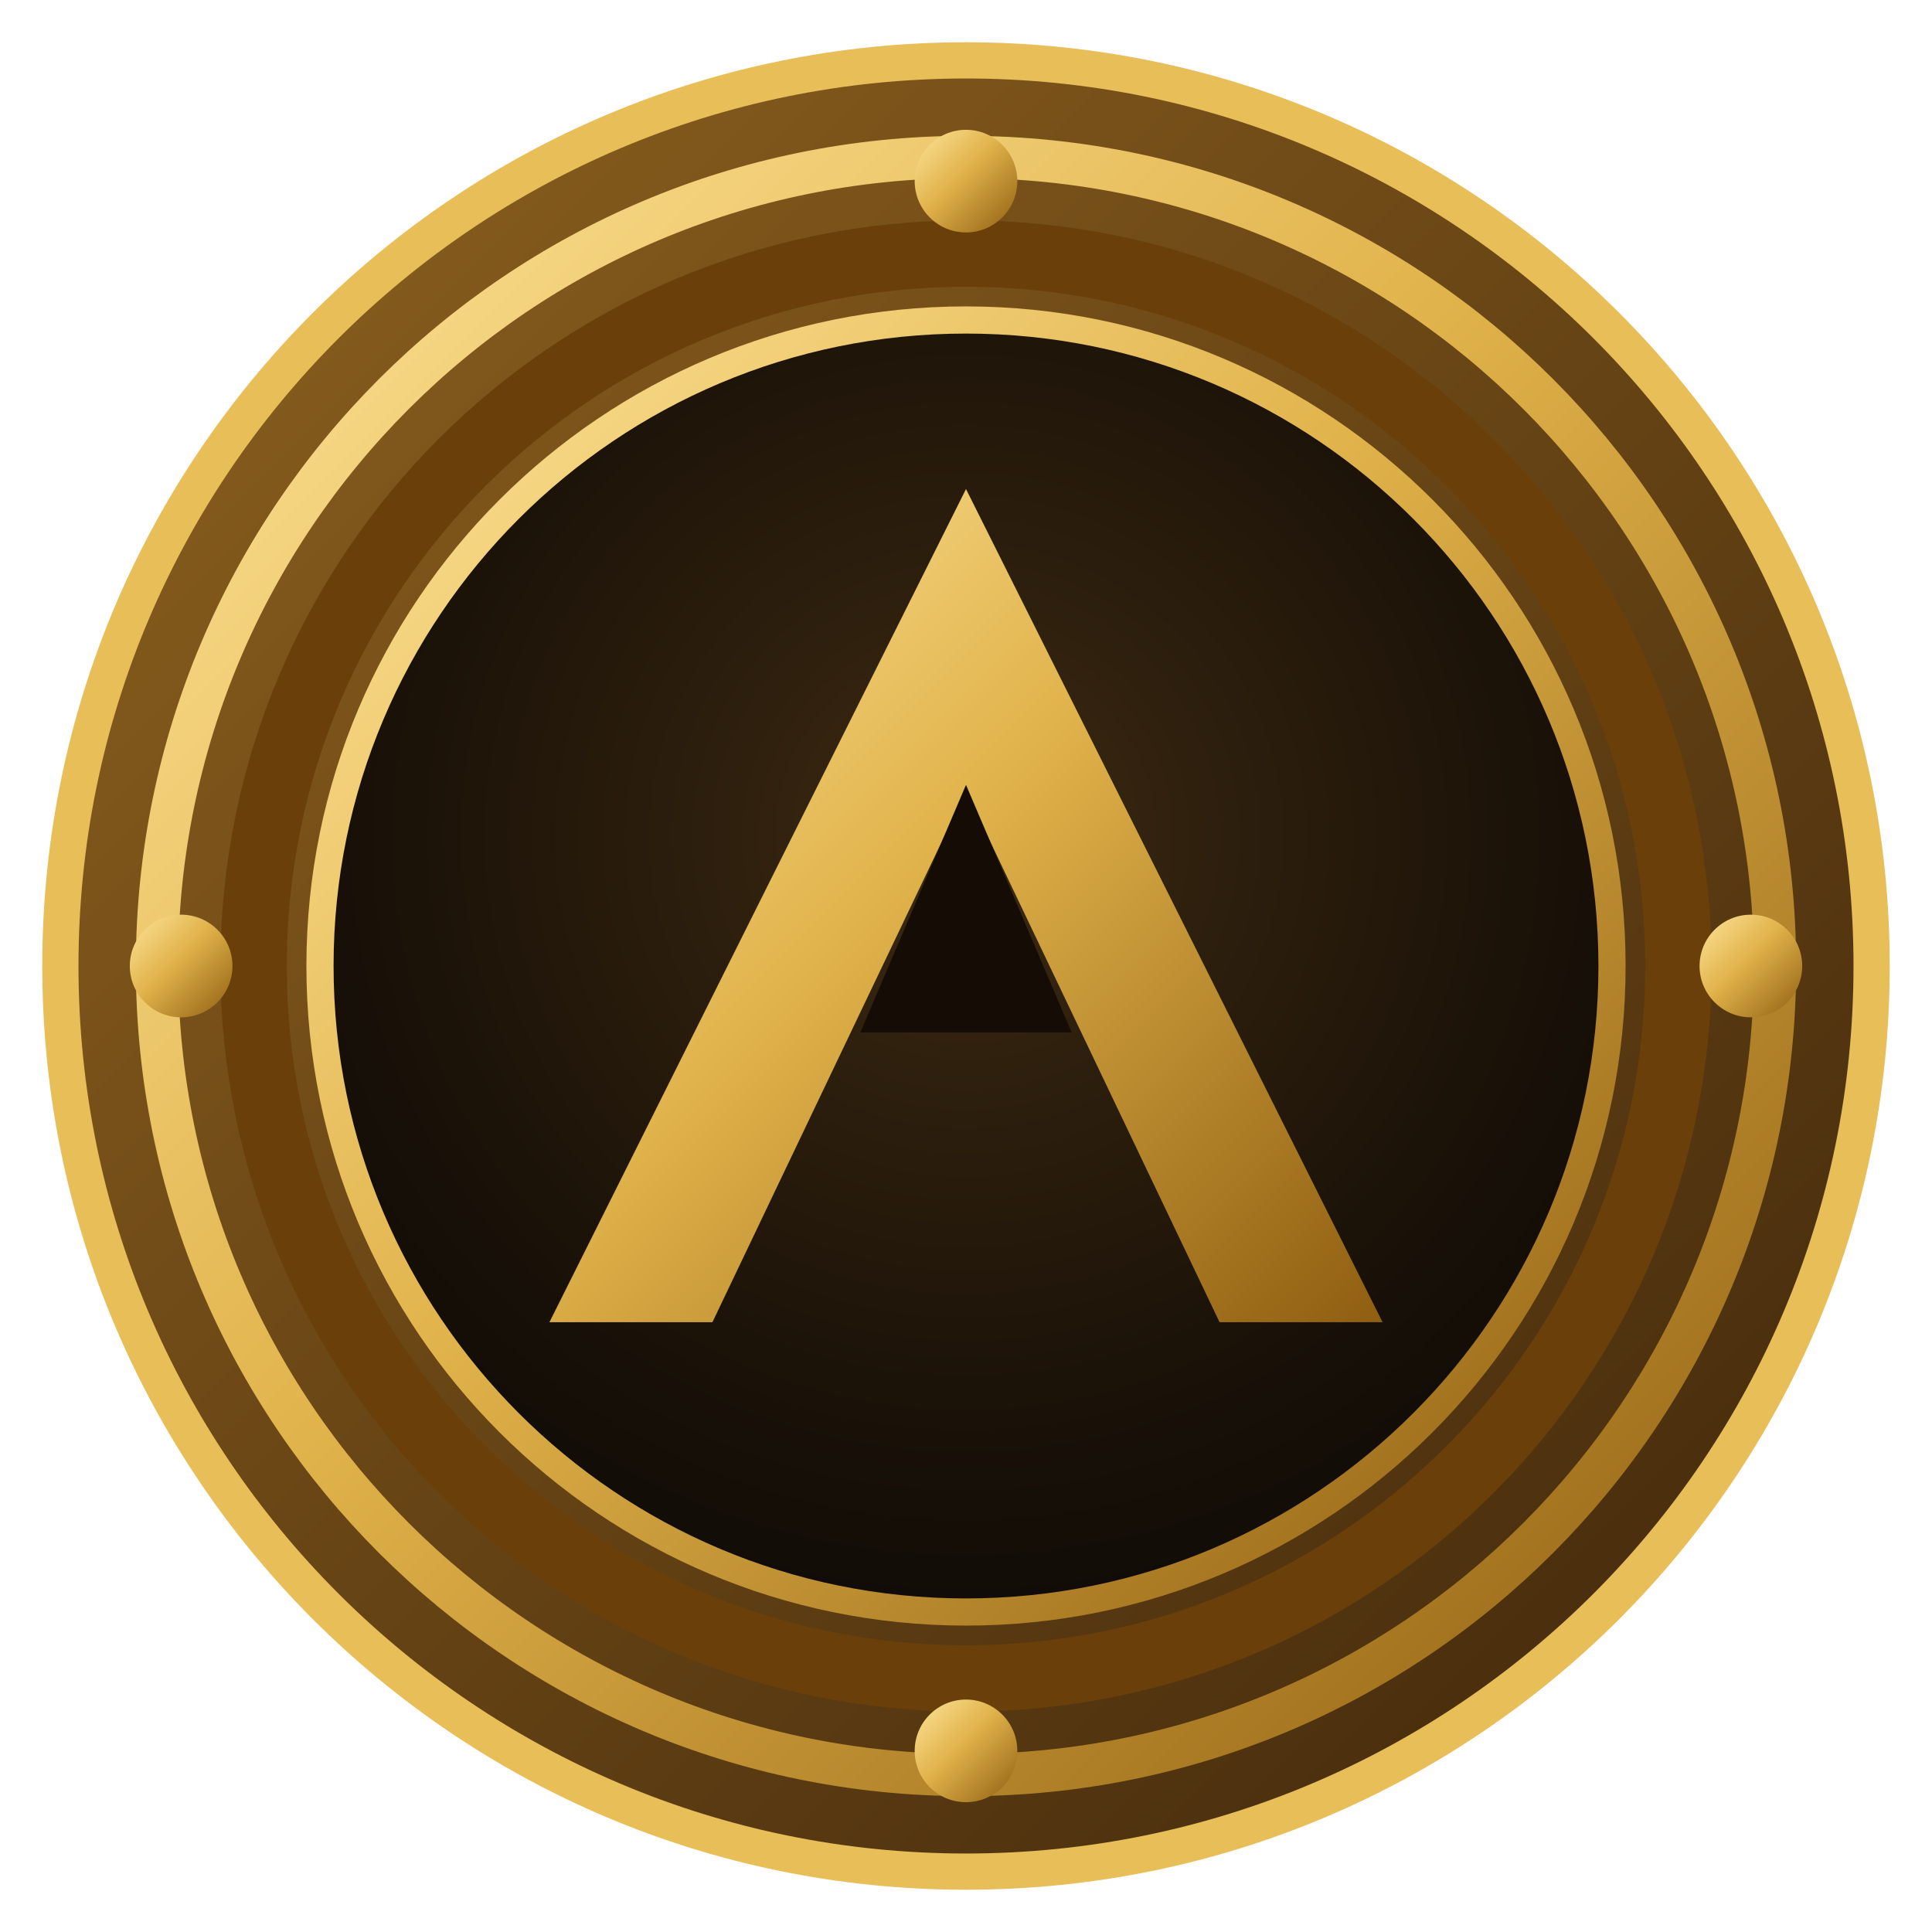
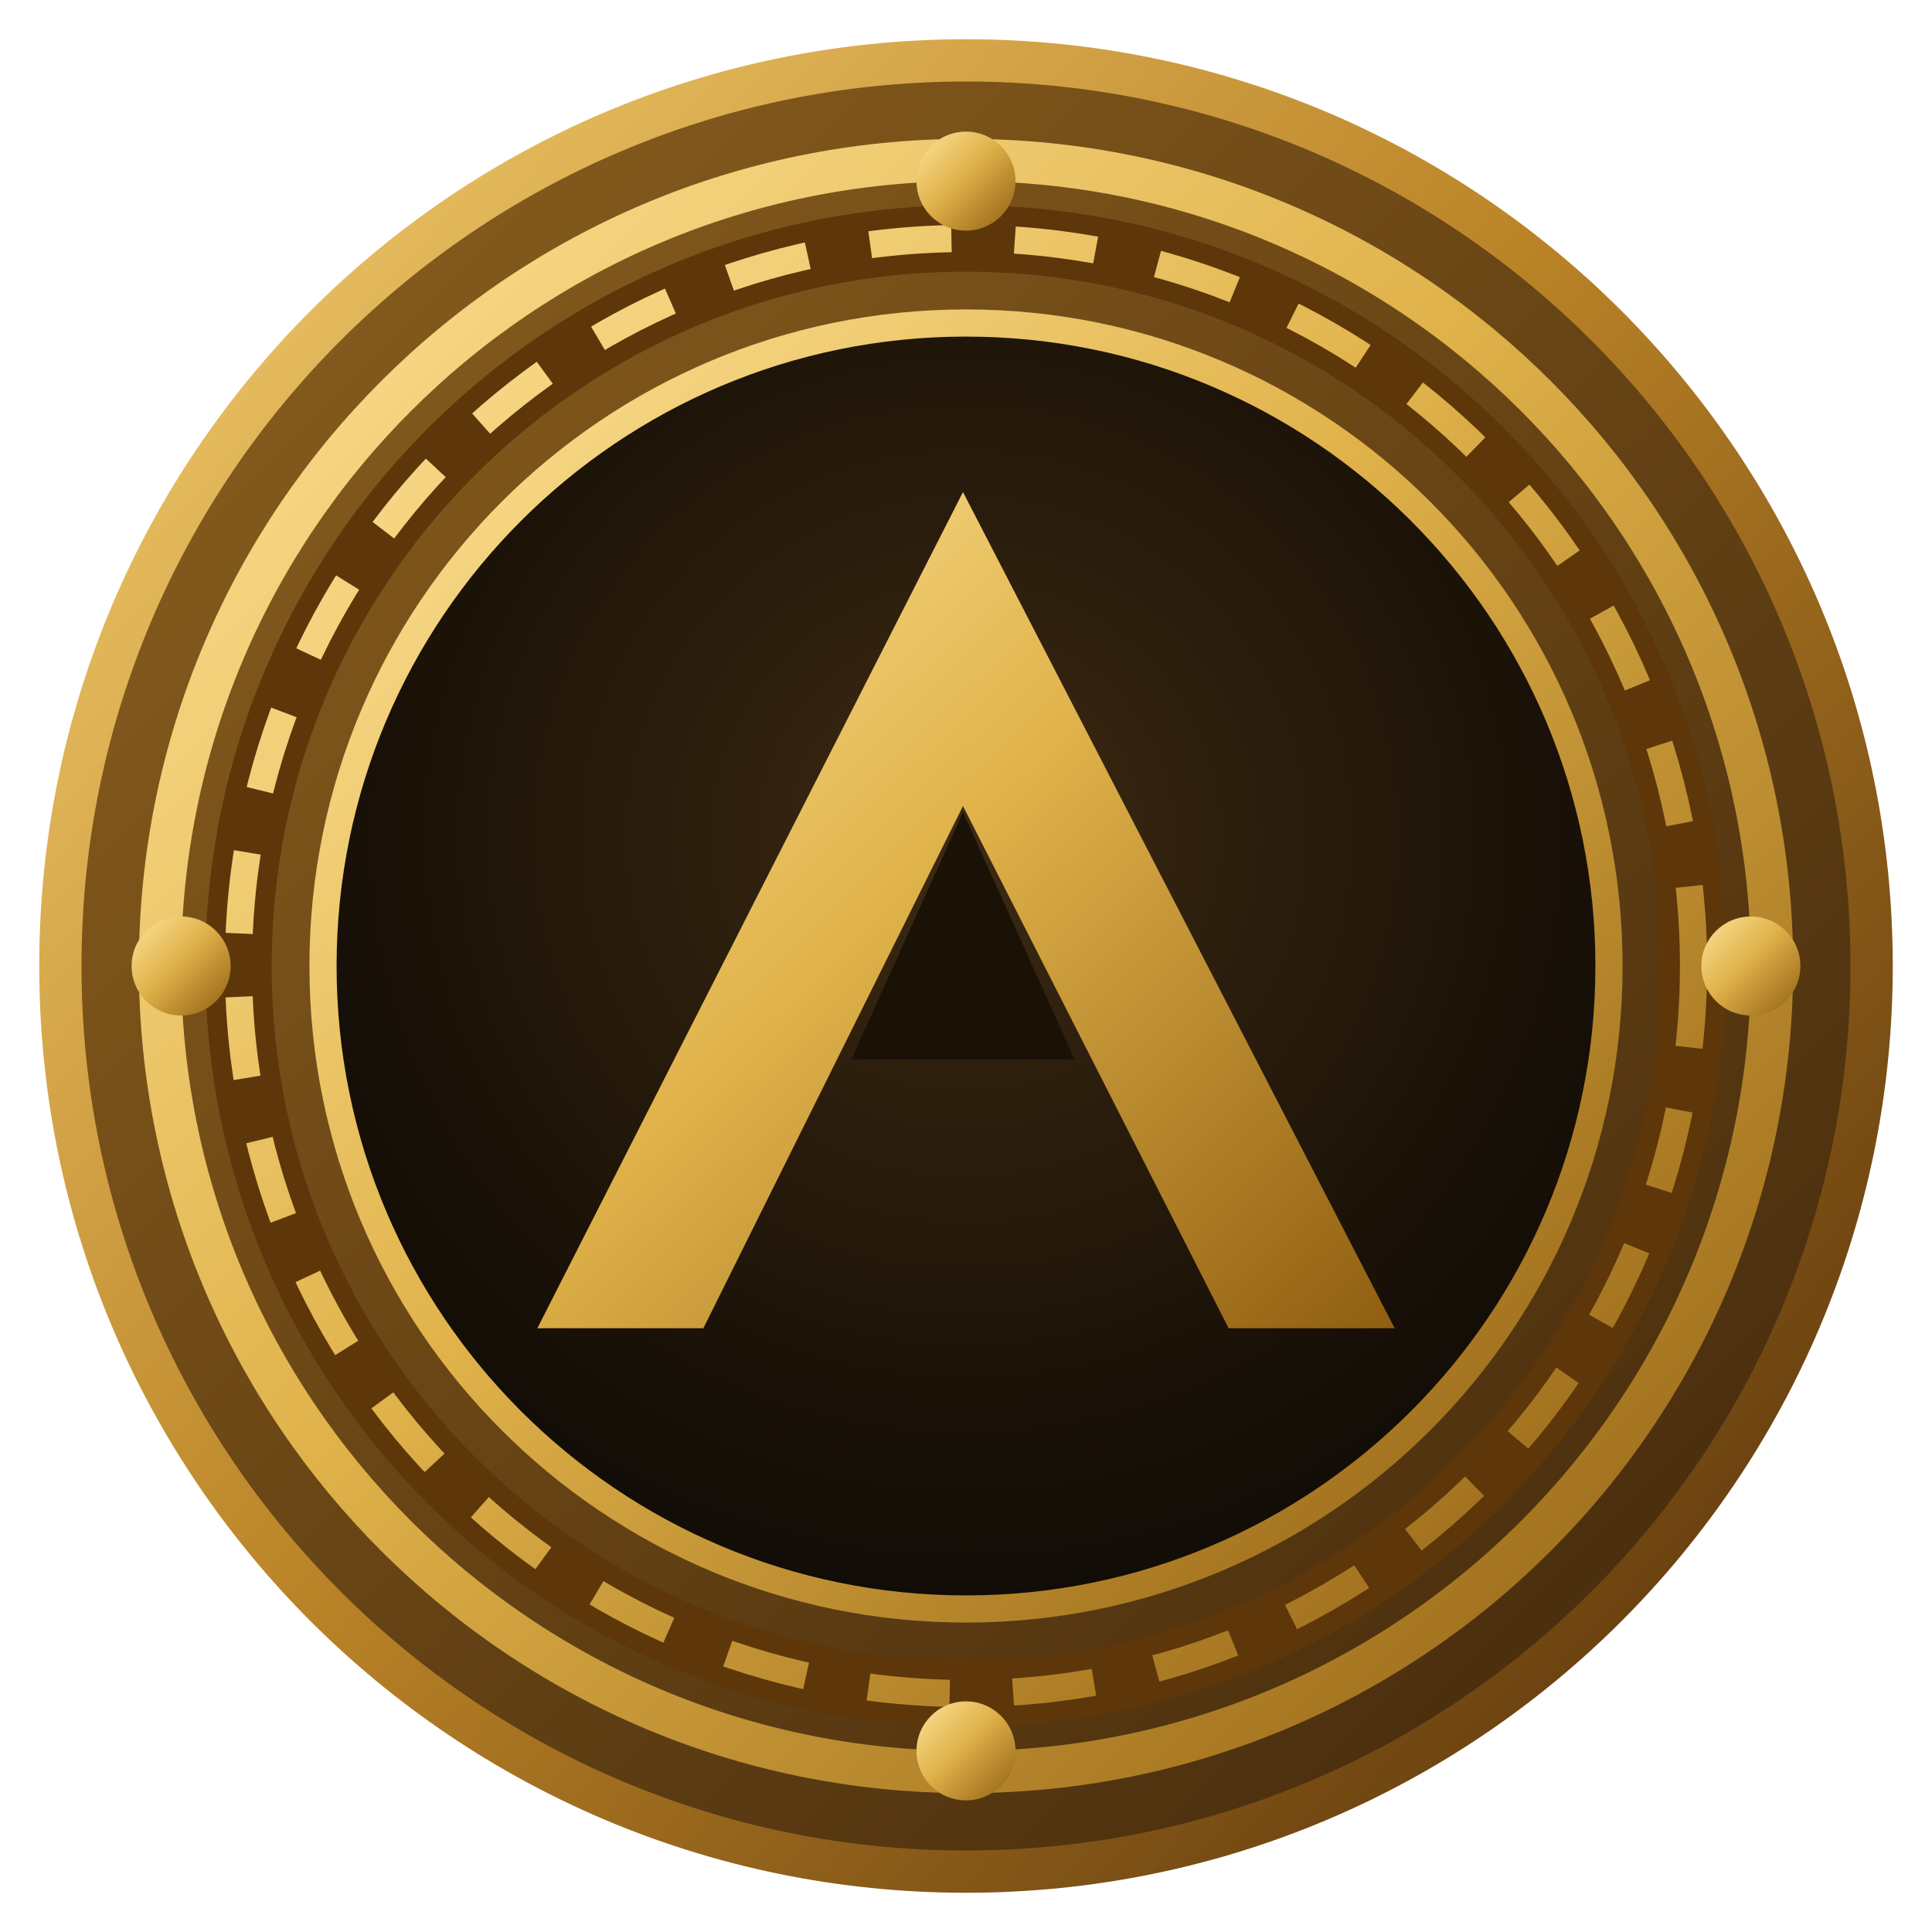
<svg xmlns="http://www.w3.org/2000/svg" width="32" height="32" viewBox="0 0 32 32" role="img" aria-label="AegisSignal coin icon">
  <defs>
    <radialGradient id="coinBg" cx="50%" cy="40%" r="62%">
      <stop offset="0%" stop-color="#3d2a12" />
      <stop offset="70%" stop-color="#1b1208" />
      <stop offset="100%" stop-color="#0f0b07" />
    </radialGradient>
    <linearGradient id="gold" x1="0" y1="0" x2="1" y2="1">
      <stop offset="0%" stop-color="#ffe59b" />
      <stop offset="45%" stop-color="#e0b24a" />
      <stop offset="100%" stop-color="#8f5e11" />
    </linearGradient>
    <linearGradient id="bronze" x1="0" y1="0" x2="1" y2="1">
      <stop offset="0%" stop-color="#8f621f" />
      <stop offset="100%" stop-color="#3f260b" />
    </linearGradient>
+     <linearGradient id="rim" x1="0" y1="0" x2="1" y2="0.9">
+       <stop offset="0%" stop-color="#f5d073" />
+       <stop offset="50%" stop-color="#ba8327" />
+       <stop offset="100%" stop-color="#5a340b" />
+     </linearGradient>
  </defs>
-   <circle cx="16" cy="16" r="15" fill="url(#bronze)" stroke="#e8be59" stroke-width="0.6" />
-   <circle cx="16" cy="16" r="13.4" fill="none" stroke="url(#gold)" stroke-width="0.7" />
-   <circle cx="16" cy="16" r="11.8" fill="none" stroke="#6a3f0a" stroke-width="1.1" />
-   <circle cx="16" cy="16" r="10.7" fill="url(#coinBg)" stroke="url(#gold)" stroke-width="0.45" />
-   <path d="M9.1 21.9L16 8.1l6.9 13.8h-2.7l-4.2-8.8-4.2 8.8z" fill="url(#gold)" />
-   <path d="M16 13l1.75 4.1h-3.5z" fill="#150d05" />
-   <circle cx="16" cy="3" r="0.85" fill="url(#gold)" />
-   <circle cx="16" cy="29" r="0.85" fill="url(#gold)" />
-   <circle cx="3" cy="16" r="0.85" fill="url(#gold)" />
-   <circle cx="29" cy="16" r="0.85" fill="url(#gold)" />
+   <circle cx="16" cy="16" r="15" fill="url(#bronze)" stroke="url(#rim)" stroke-width="0.7" />
+   <circle cx="16" cy="16" r="13.35" fill="none" stroke="url(#gold)" stroke-width="0.7" />
+   <circle cx="16" cy="16" r="12.05" fill="none" stroke="#5d3609" stroke-width="1.1" />
+   <circle cx="16" cy="16" r="12.05" fill="none" stroke="url(#gold)" stroke-width="0.45" stroke-dasharray="1.35 1.05" />
+   <circle cx="16" cy="16" r="10.65" fill="url(#coinBg)" stroke="url(#gold)" stroke-width="0.45" />
+   <path d="M8.9 22L15.95 8.15L23.1 22H20.35L15.95 13.35L11.65 22Z" fill="url(#gold)" />
+   <path d="M15.95 13.45L17.8 17.55H14.1Z" fill="#1a1107" />
+   <circle cx="16" cy="3" r="0.82" fill="url(#gold)" />
+   <circle cx="16" cy="29" r="0.82" fill="url(#gold)" />
+   <circle cx="3" cy="16" r="0.82" fill="url(#gold)" />
+   <circle cx="29" cy="16" r="0.82" fill="url(#gold)" />
</svg>
